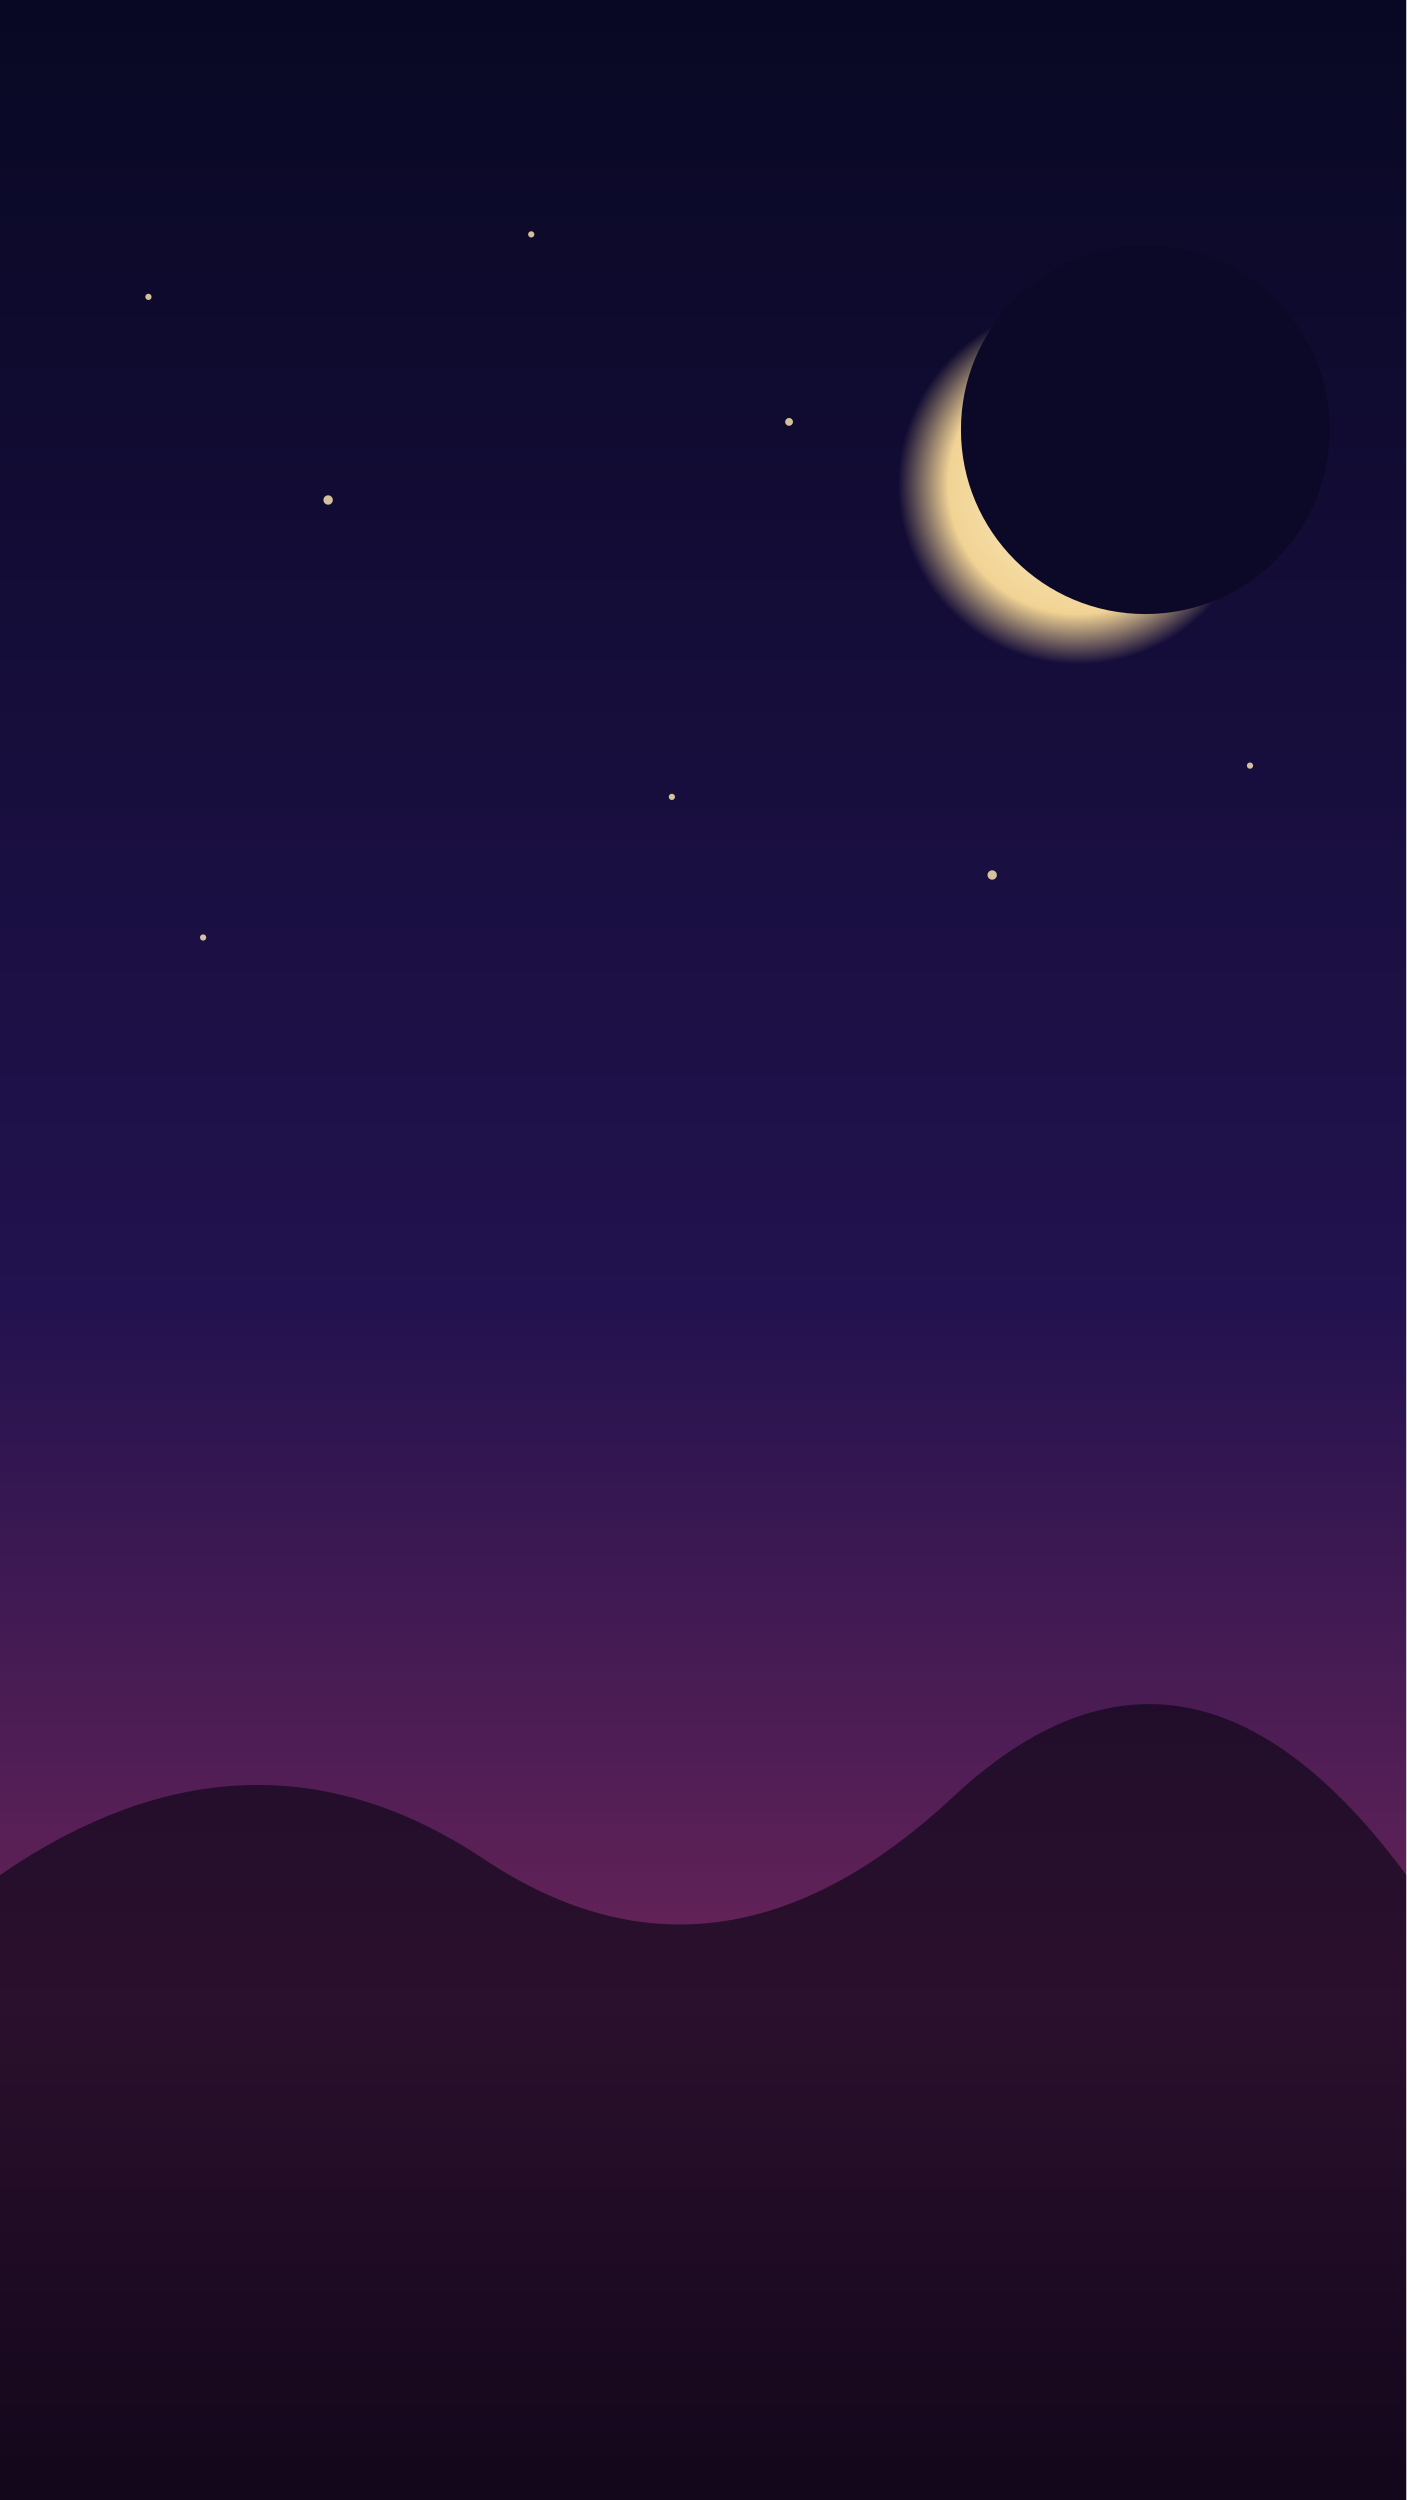
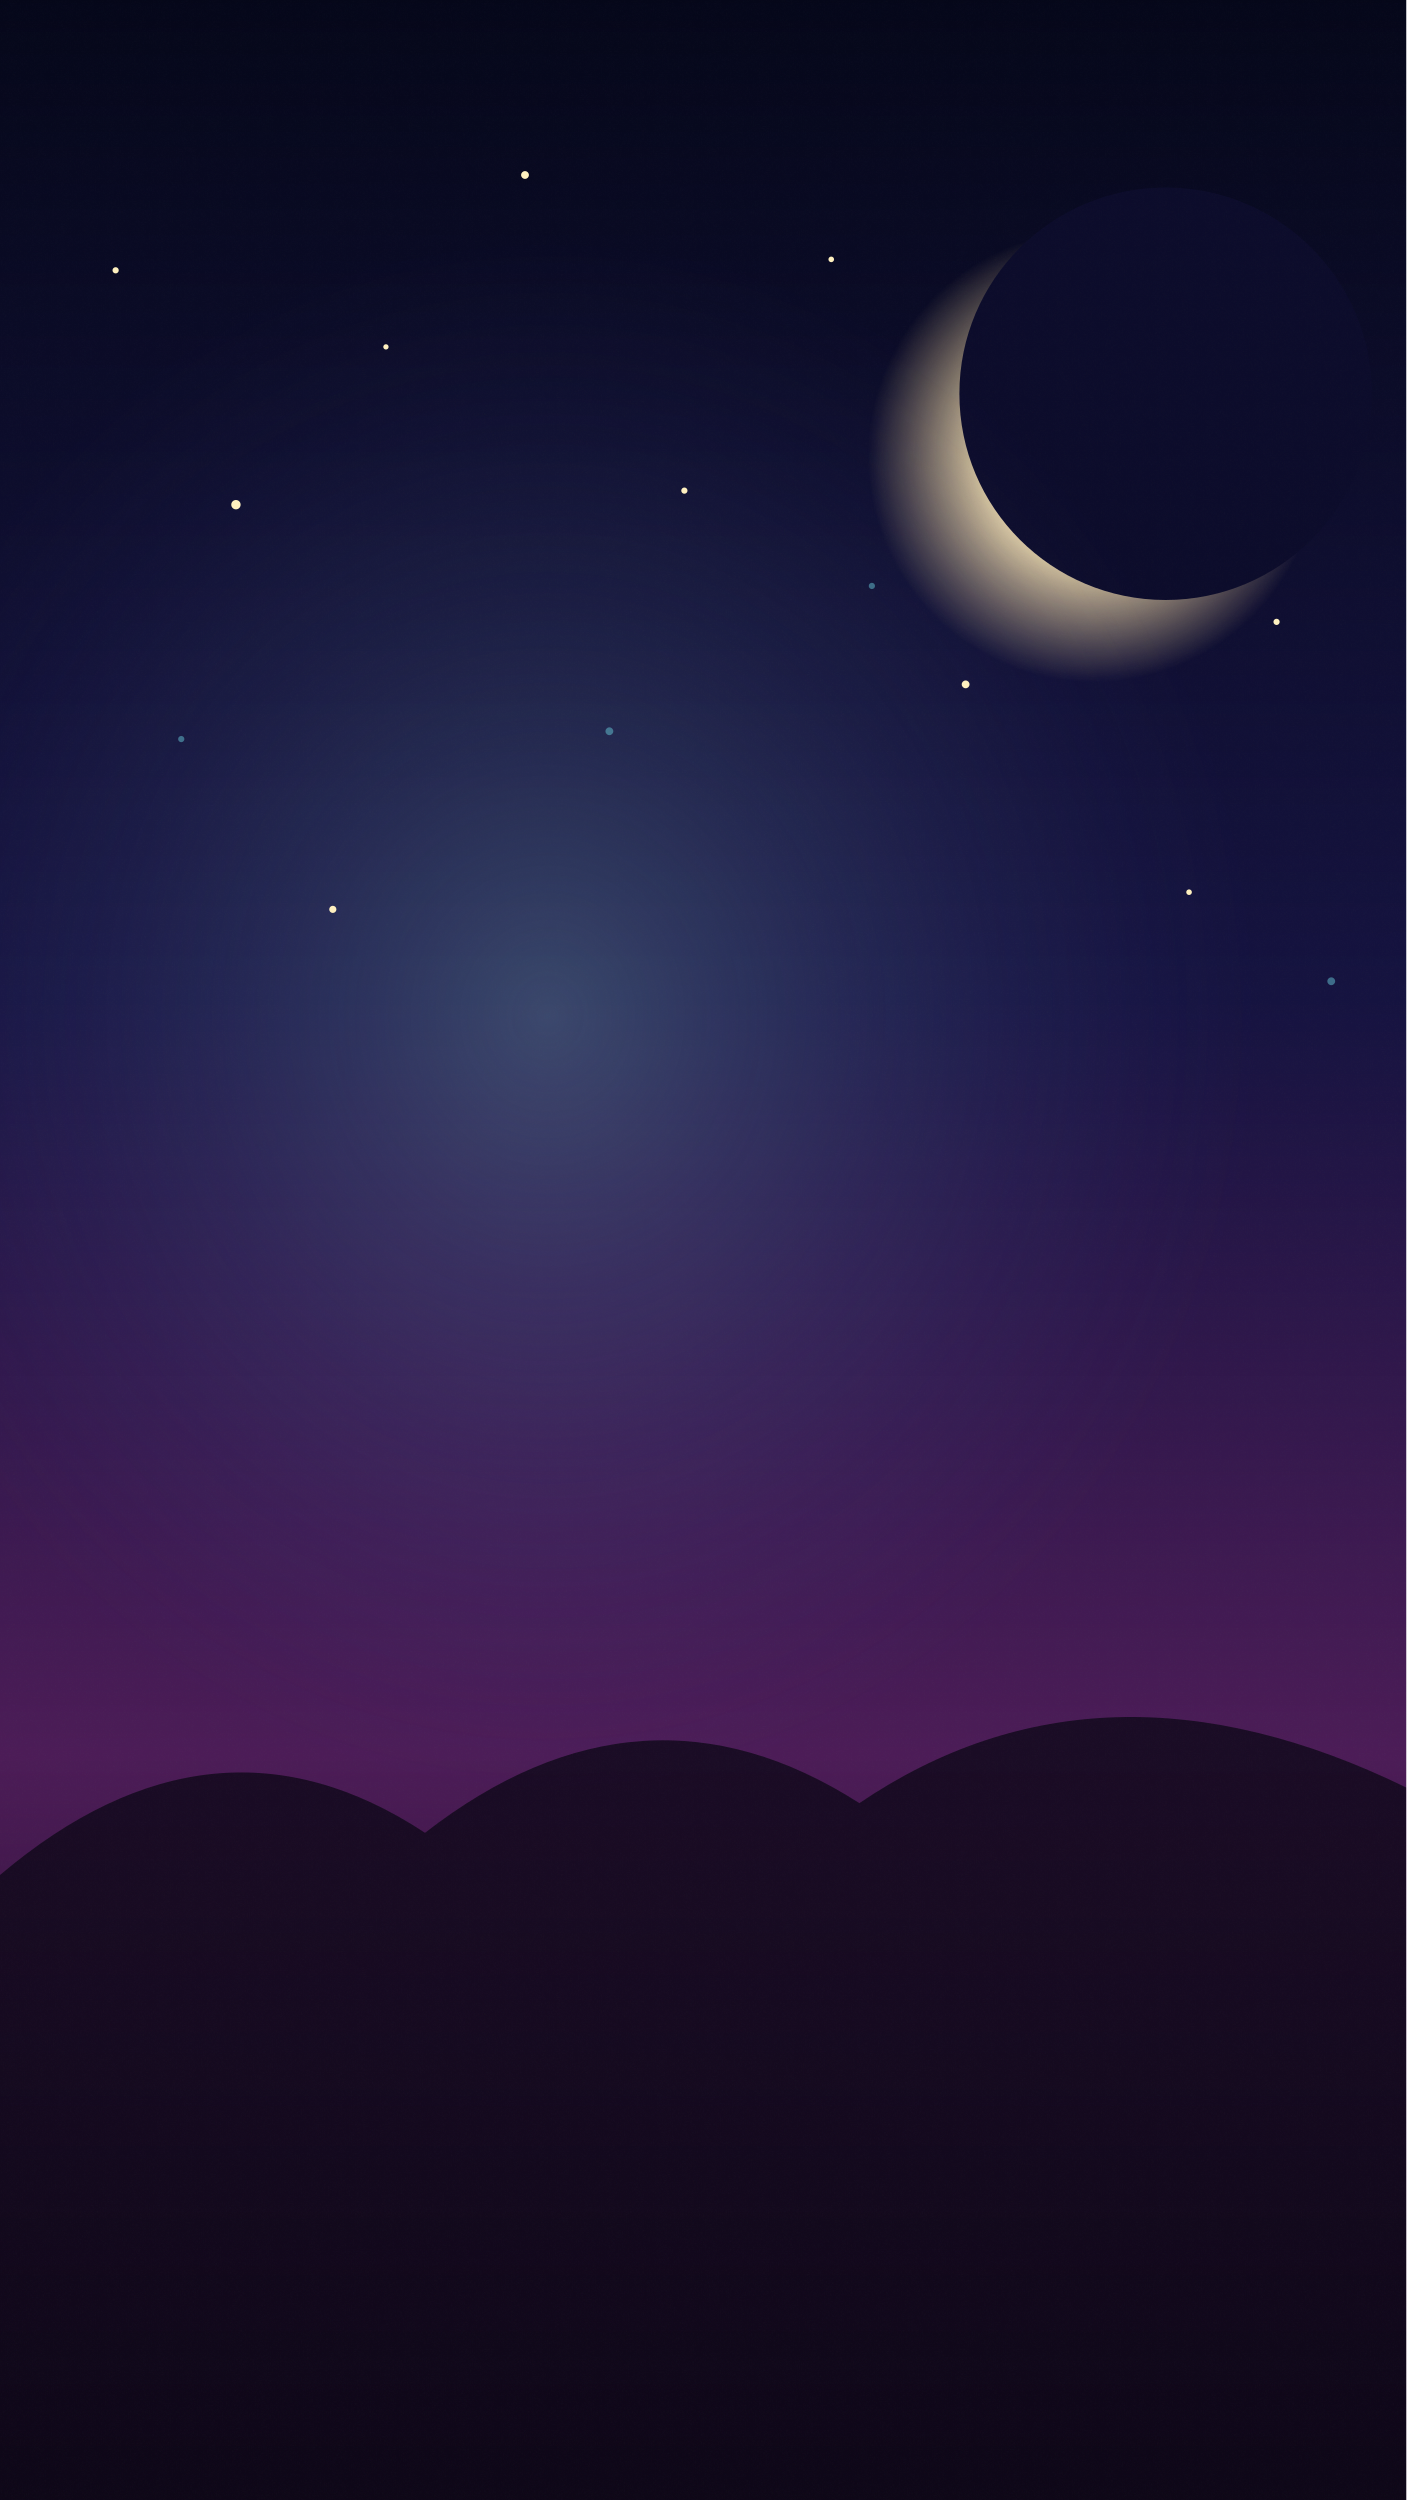
<svg xmlns="http://www.w3.org/2000/svg" viewBox="0 0 900 1600" preserveAspectRatio="xMidYMid slice">
  <defs>
-     <linearGradient id="g" x1="0" y1="0" x2="0" y2="1">
-       <stop stop-color="#080823" />
-       <stop offset=".52" stop-color="#22124f" />
-       <stop offset=".8" stop-color="#692458" />
-       <stop offset="1" stop-color="#17051d" />
+     <linearGradient id="ss-night" x1="0" y1="0" x2="0" y2="1">
+       <stop stop-color="#050719" />
+       <stop offset=".4" stop-color="#151340" />
+       <stop offset=".7" stop-color="#4c1c57" />
+       <stop offset="1" stop-color="#17071e" />
    </linearGradient>
-     <radialGradient id="m">
-       <stop stop-color="#fff5d2" />
-       <stop offset=".72" stop-color="#f1d394" />
-       <stop offset="1" stop-color="#f1d394" stop-opacity="0" />
+     <radialGradient id="ss-moon">
+       <stop stop-color="#fffce3" />
+       <stop offset=".45" stop-color="#ead8ad" />
+       <stop offset="1" stop-color="#d6bc8b" stop-opacity="0" />
    </radialGradient>
+     <radialGradient id="ss-jewel">
+       <stop stop-color="#a9e8ef" stop-opacity=".25" />
+       <stop offset="1" stop-color="#4b45a7" stop-opacity="0" />
+     </radialGradient>
+     <filter id="ss-grain">
+       <feTurbulence baseFrequency=".75" numOctaves="2" seed="9" />
+       <feColorMatrix values="1 0 0 0 0 0 1 0 0 0 0 0 1 0 0 0 0 0 .055 0" />
+     </filter>
  </defs>
-   <rect width="900" height="1600" fill="url(#g)" />
-   <circle cx="690" cy="310" r="115" fill="url(#m)" />
-   <circle cx="733" cy="275" r="118" fill="#0b0927" />
-   <g fill="#ffe9b2" opacity=".82">
-     <circle cx="95" cy="190" r="2" />
-     <circle cx="210" cy="320" r="3" />
-     <circle cx="340" cy="150" r="2" />
-     <circle cx="505" cy="270" r="2.5" />
-     <circle cx="800" cy="490" r="2" />
-     <circle cx="635" cy="560" r="3" />
-     <circle cx="130" cy="600" r="2" />
-     <circle cx="430" cy="510" r="2" />
+   <rect width="900" height="1600" fill="url(#ss-night)" />
+   <circle cx="700" cy="292" r="145" fill="url(#ss-moon)" />
+   <circle cx="746" cy="252" r="132" fill="#0c0c2b" />
+   <ellipse cx="350" cy="650" rx="460" ry="500" fill="url(#ss-jewel)" />
+   <g fill="#fff1c0">
+     <circle cx="74" cy="173" r="2" />
+     <circle cx="151" cy="323" r="3" />
+     <circle cx="247" cy="222" r="1.7" />
+     <circle cx="336" cy="112" r="2.5" />
+     <circle cx="438" cy="314" r="2" />
+     <circle cx="532" cy="166" r="1.8" />
+     <circle cx="618" cy="438" r="2.5" />
+     <circle cx="817" cy="398" r="2" />
+     <circle cx="761" cy="571" r="1.8" />
+     <circle cx="213" cy="582" r="2.3" />
  </g>
-   <path d="M0 1200Q160 1090 310 1190T610 1150T900 1200V1600H0Z" fill="#100719" opacity=".7" />
+   <g fill="#65c6d6" opacity=".5">
+     <circle cx="116" cy="473" r="2" />
+     <circle cx="390" cy="468" r="2.5" />
+     <circle cx="558" cy="375" r="2" />
+     <circle cx="852" cy="628" r="2.5" />
+   </g>
+   <path d="M0 1200q137-116 272-27 139-108 278-19 155-105 350-10v456H0Z" fill="#0b0715" opacity=".76" />
+   <rect width="900" height="1600" filter="url(#ss-grain)" opacity=".42" />
</svg>
